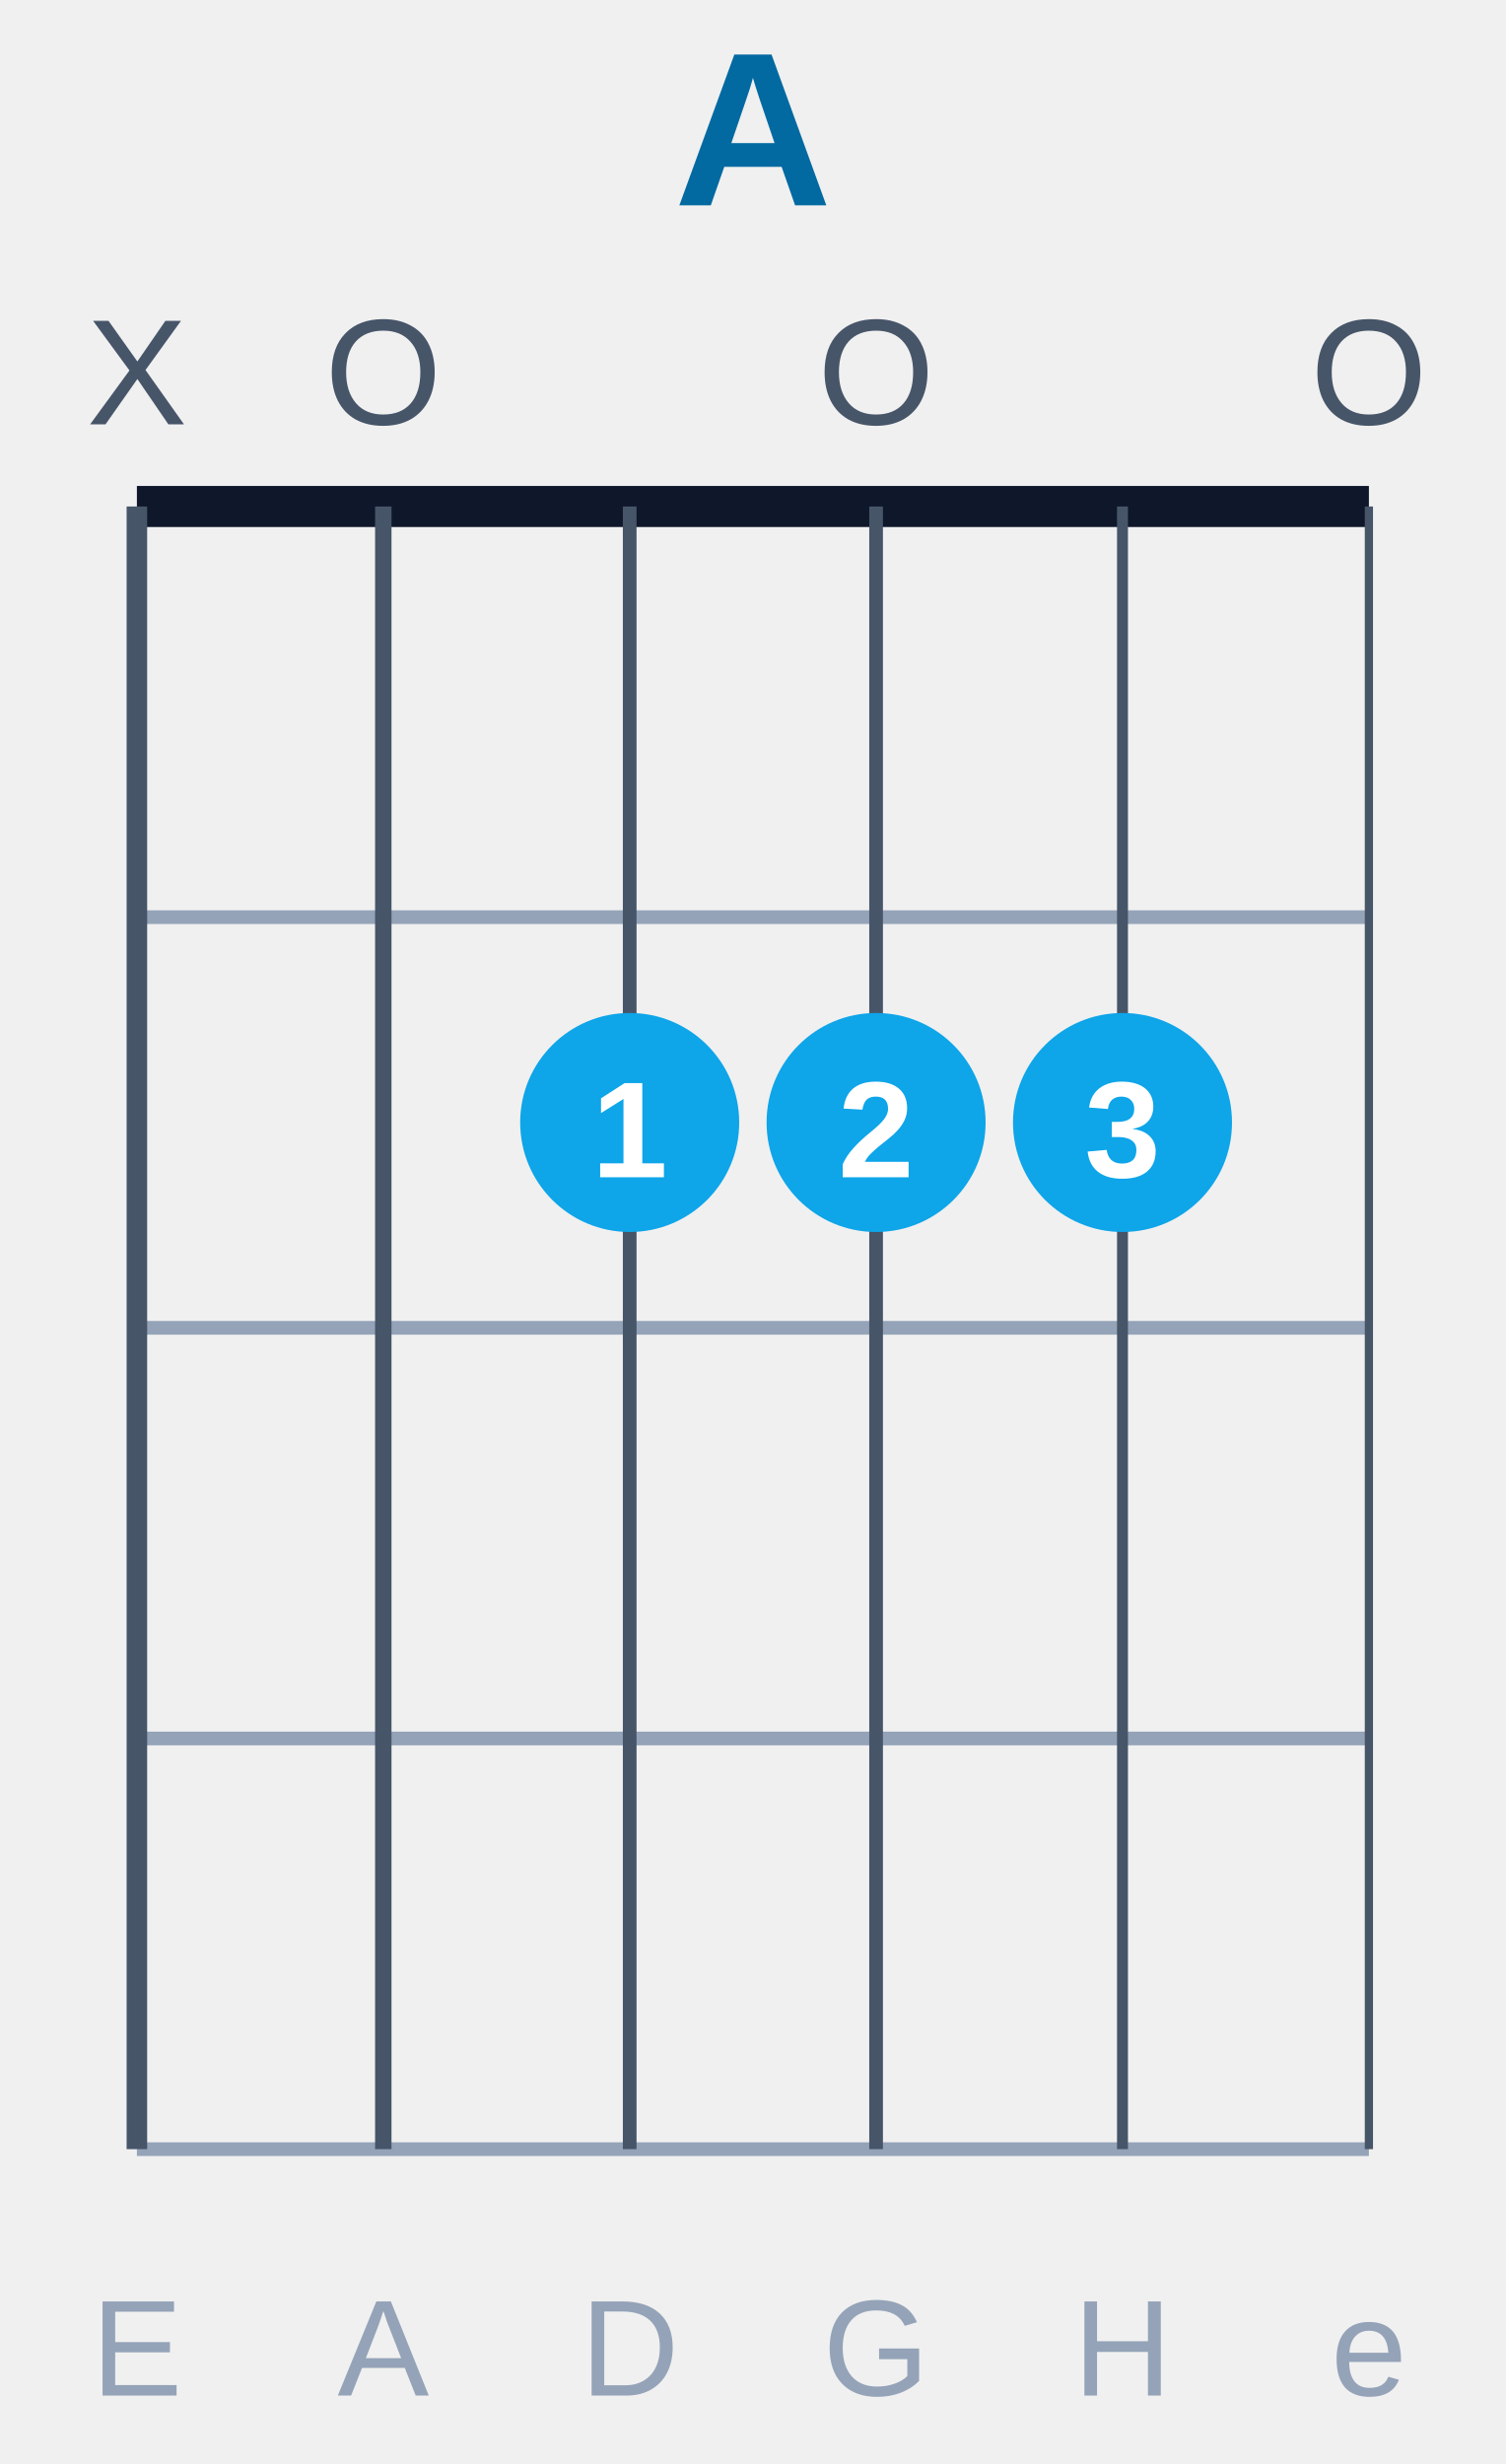
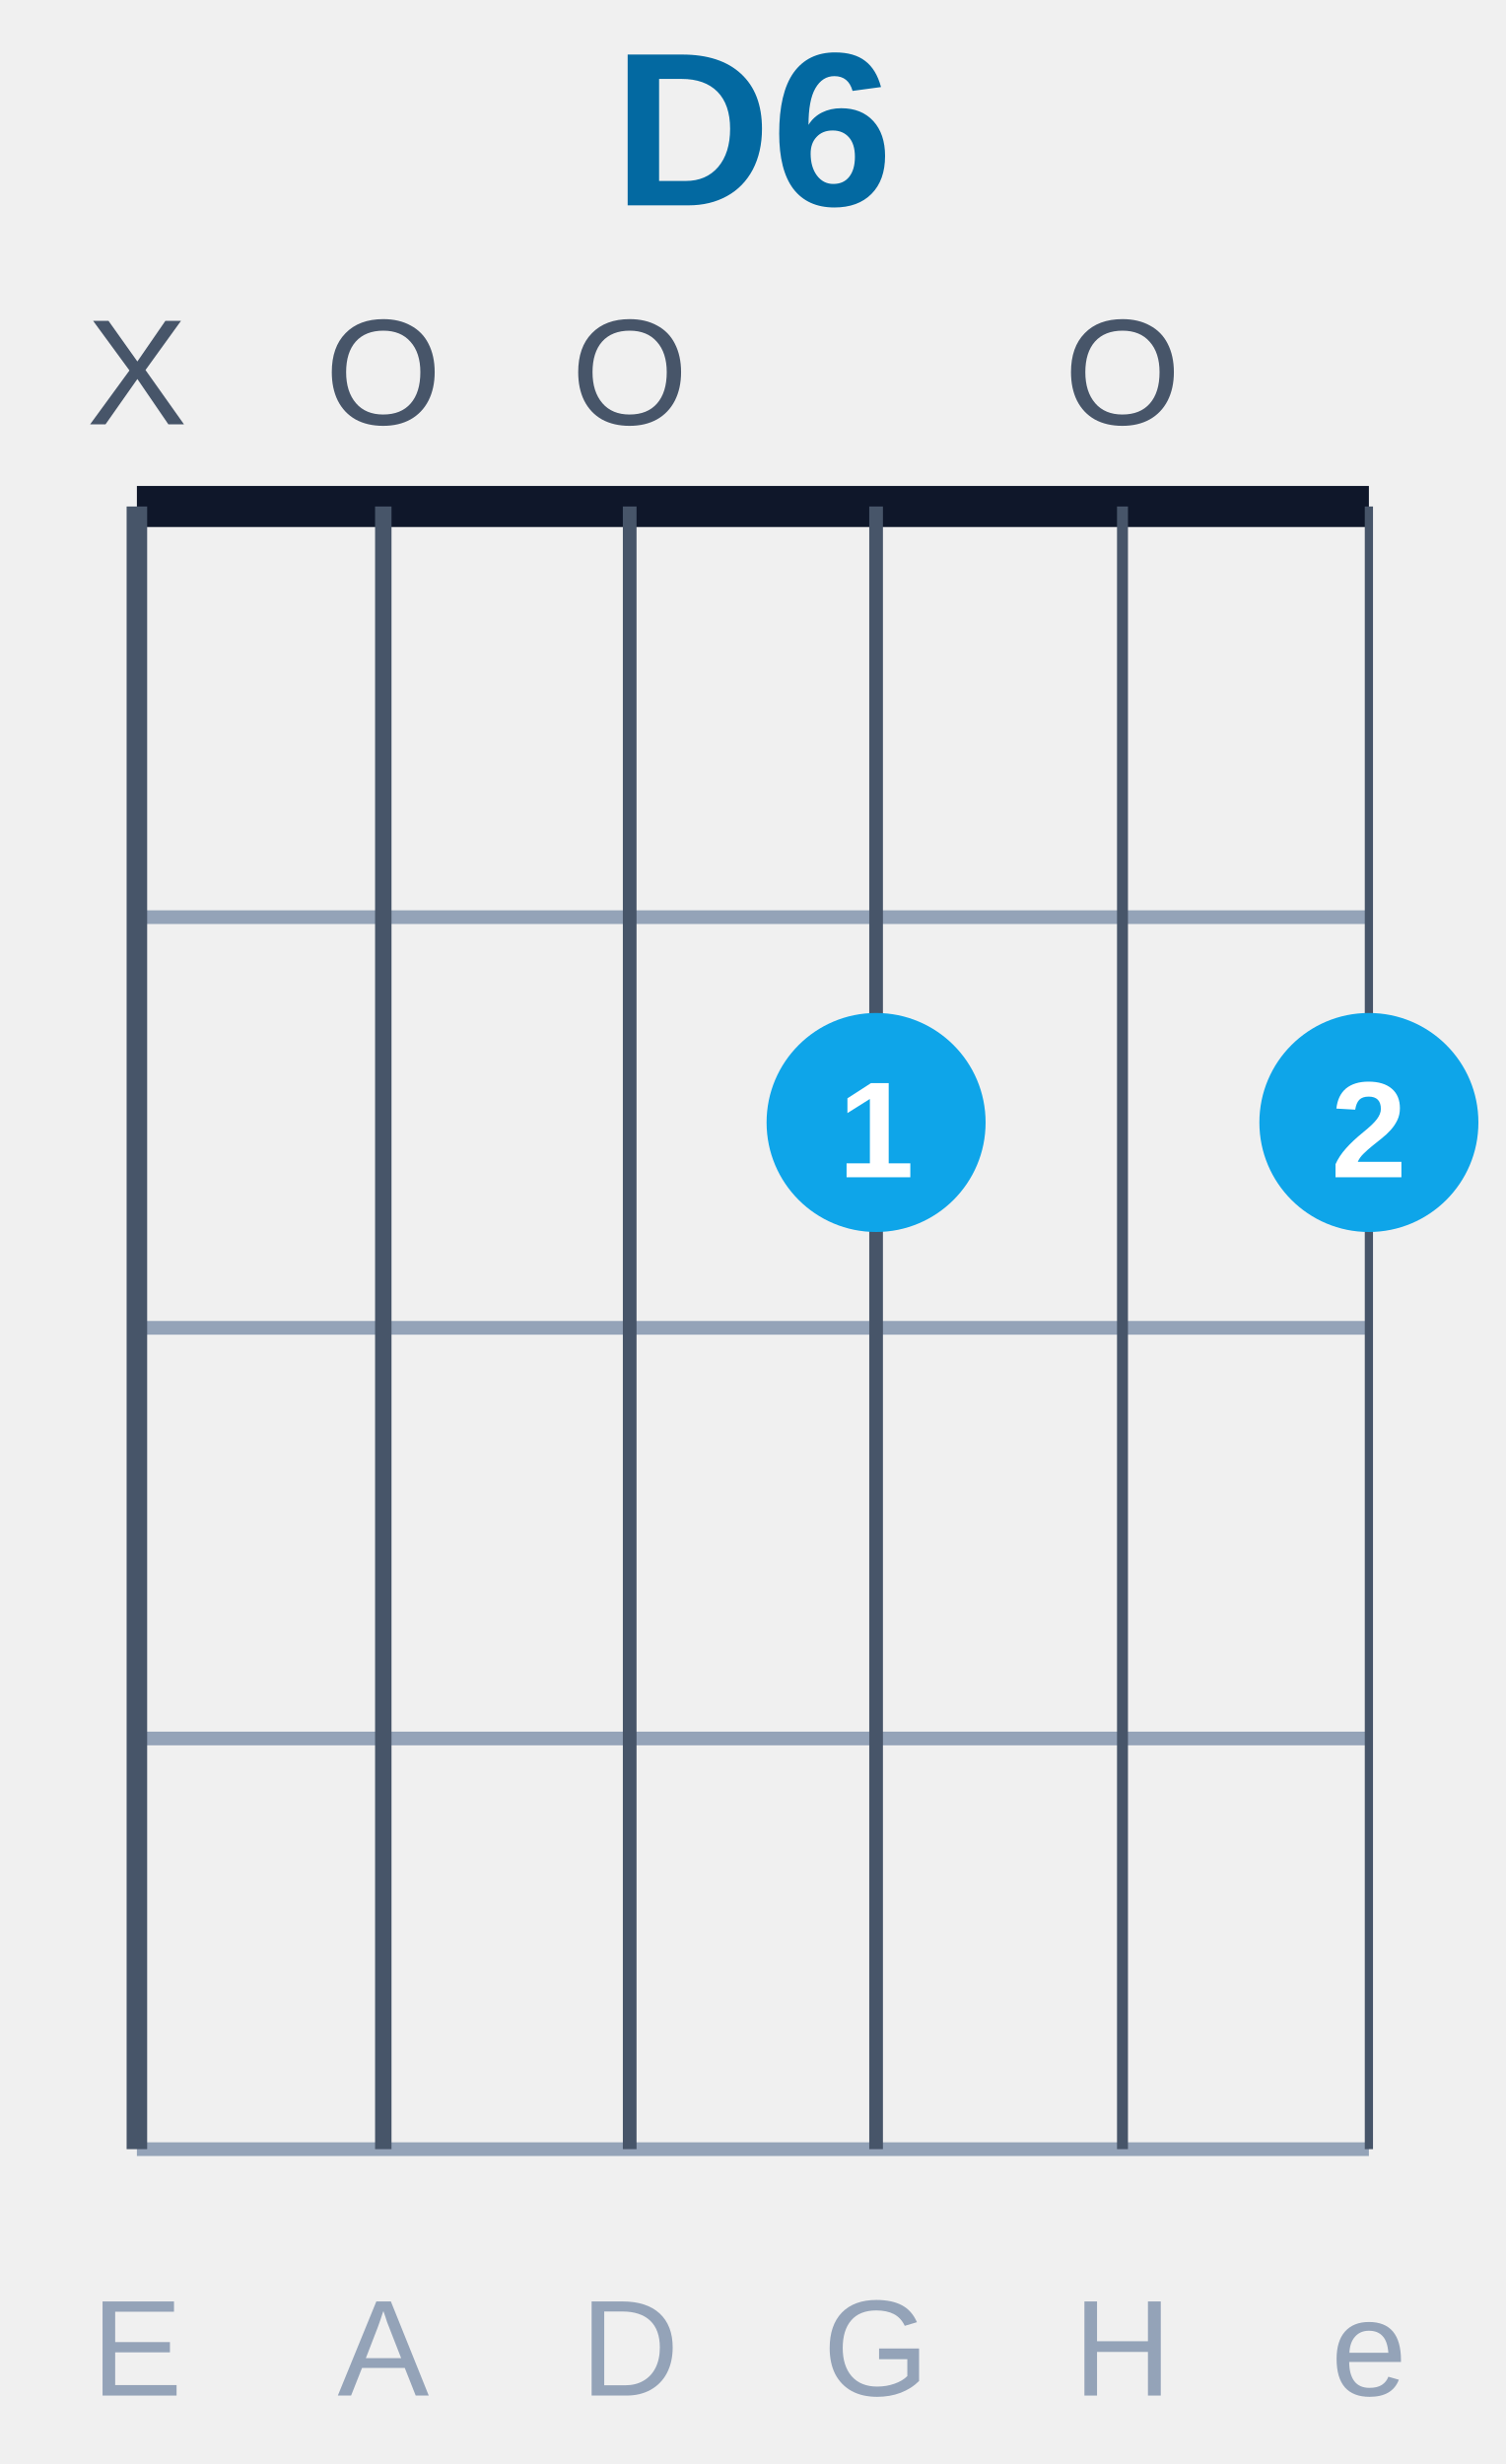
<svg xmlns="http://www.w3.org/2000/svg" viewBox="30 35 110 180" width="100%" height="100%" style="background: #ffffff; border: 1px solid #e2e8f0; border-radius: 8px; font-family: Arial, sans-serif;">
  <g transform="translate(40, 50)">
-     <text x="45" y="0" font-size="16" font-weight="bold" fill="#0369a1" text-anchor="middle">A</text>
+     <text x="45" y="0" font-size="16" font-weight="bold" fill="#0369a1" text-anchor="middle">D6</text>
    <text x="0" y="16" font-size="11" fill="#475569" text-anchor="middle">X</text>
    <text x="18" y="16" font-size="11" fill="#475569" text-anchor="middle">O</text>
-     <text x="54" y="16" font-size="11" fill="#475569" text-anchor="middle">O</text>
-     <text x="90" y="16" font-size="11" fill="#475569" text-anchor="middle">O</text>
+     <text x="36" y="16" font-size="11" fill="#475569" text-anchor="middle">O</text>
+     <text x="72" y="16" font-size="11" fill="#475569" text-anchor="middle">O</text>
    <line x1="0" y1="22" x2="90" y2="22" stroke="#0f172a" stroke-width="3" />
    <line x1="0" y1="52" x2="90" y2="52" stroke="#94a3b8" stroke-width="1" />
    <line x1="0" y1="82" x2="90" y2="82" stroke="#94a3b8" stroke-width="1" />
    <line x1="0" y1="112" x2="90" y2="112" stroke="#94a3b8" stroke-width="1" />
    <line x1="0" y1="142" x2="90" y2="142" stroke="#94a3b8" stroke-width="1" />
    <line x1="0" y1="22" x2="0" y2="142" stroke="#475569" stroke-width="1.5" />
    <line x1="18" y1="22" x2="18" y2="142" stroke="#475569" stroke-width="1.2" />
    <line x1="36" y1="22" x2="36" y2="142" stroke="#475569" stroke-width="1" />
    <line x1="54" y1="22" x2="54" y2="142" stroke="#475569" stroke-width="1" />
    <line x1="72" y1="22" x2="72" y2="142" stroke="#475569" stroke-width="0.8" />
    <line x1="90" y1="22" x2="90" y2="142" stroke="#475569" stroke-width="0.6" />
-     <circle cx="36" cy="67" r="8" fill="#0ea5e9" />
-     <text x="36" y="71" font-size="10" font-weight="bold" fill="#fff" text-anchor="middle">1</text>
    <circle cx="54" cy="67" r="8" fill="#0ea5e9" />
-     <text x="54" y="71" font-size="10" font-weight="bold" fill="#fff" text-anchor="middle">2</text>
-     <circle cx="72" cy="67" r="8" fill="#0ea5e9" />
-     <text x="72" y="71" font-size="10" font-weight="bold" fill="#fff" text-anchor="middle">3</text>
+     <text x="54" y="71" font-size="10" font-weight="bold" fill="#fff" text-anchor="middle">1</text>
+     <circle cx="90" cy="67" r="8" fill="#0ea5e9" />
+     <text x="90" y="71" font-size="10" font-weight="bold" fill="#fff" text-anchor="middle">2</text>
    <text x="0" y="160" font-size="10" fill="#94a3b8" text-anchor="middle">E</text>
    <text x="18" y="160" font-size="10" fill="#94a3b8" text-anchor="middle">A</text>
    <text x="36" y="160" font-size="10" fill="#94a3b8" text-anchor="middle">D</text>
    <text x="54" y="160" font-size="10" fill="#94a3b8" text-anchor="middle">G</text>
    <text x="72" y="160" font-size="10" fill="#94a3b8" text-anchor="middle">H</text>
    <text x="90" y="160" font-size="10" fill="#94a3b8" text-anchor="middle">e</text>
  </g>
</svg>
